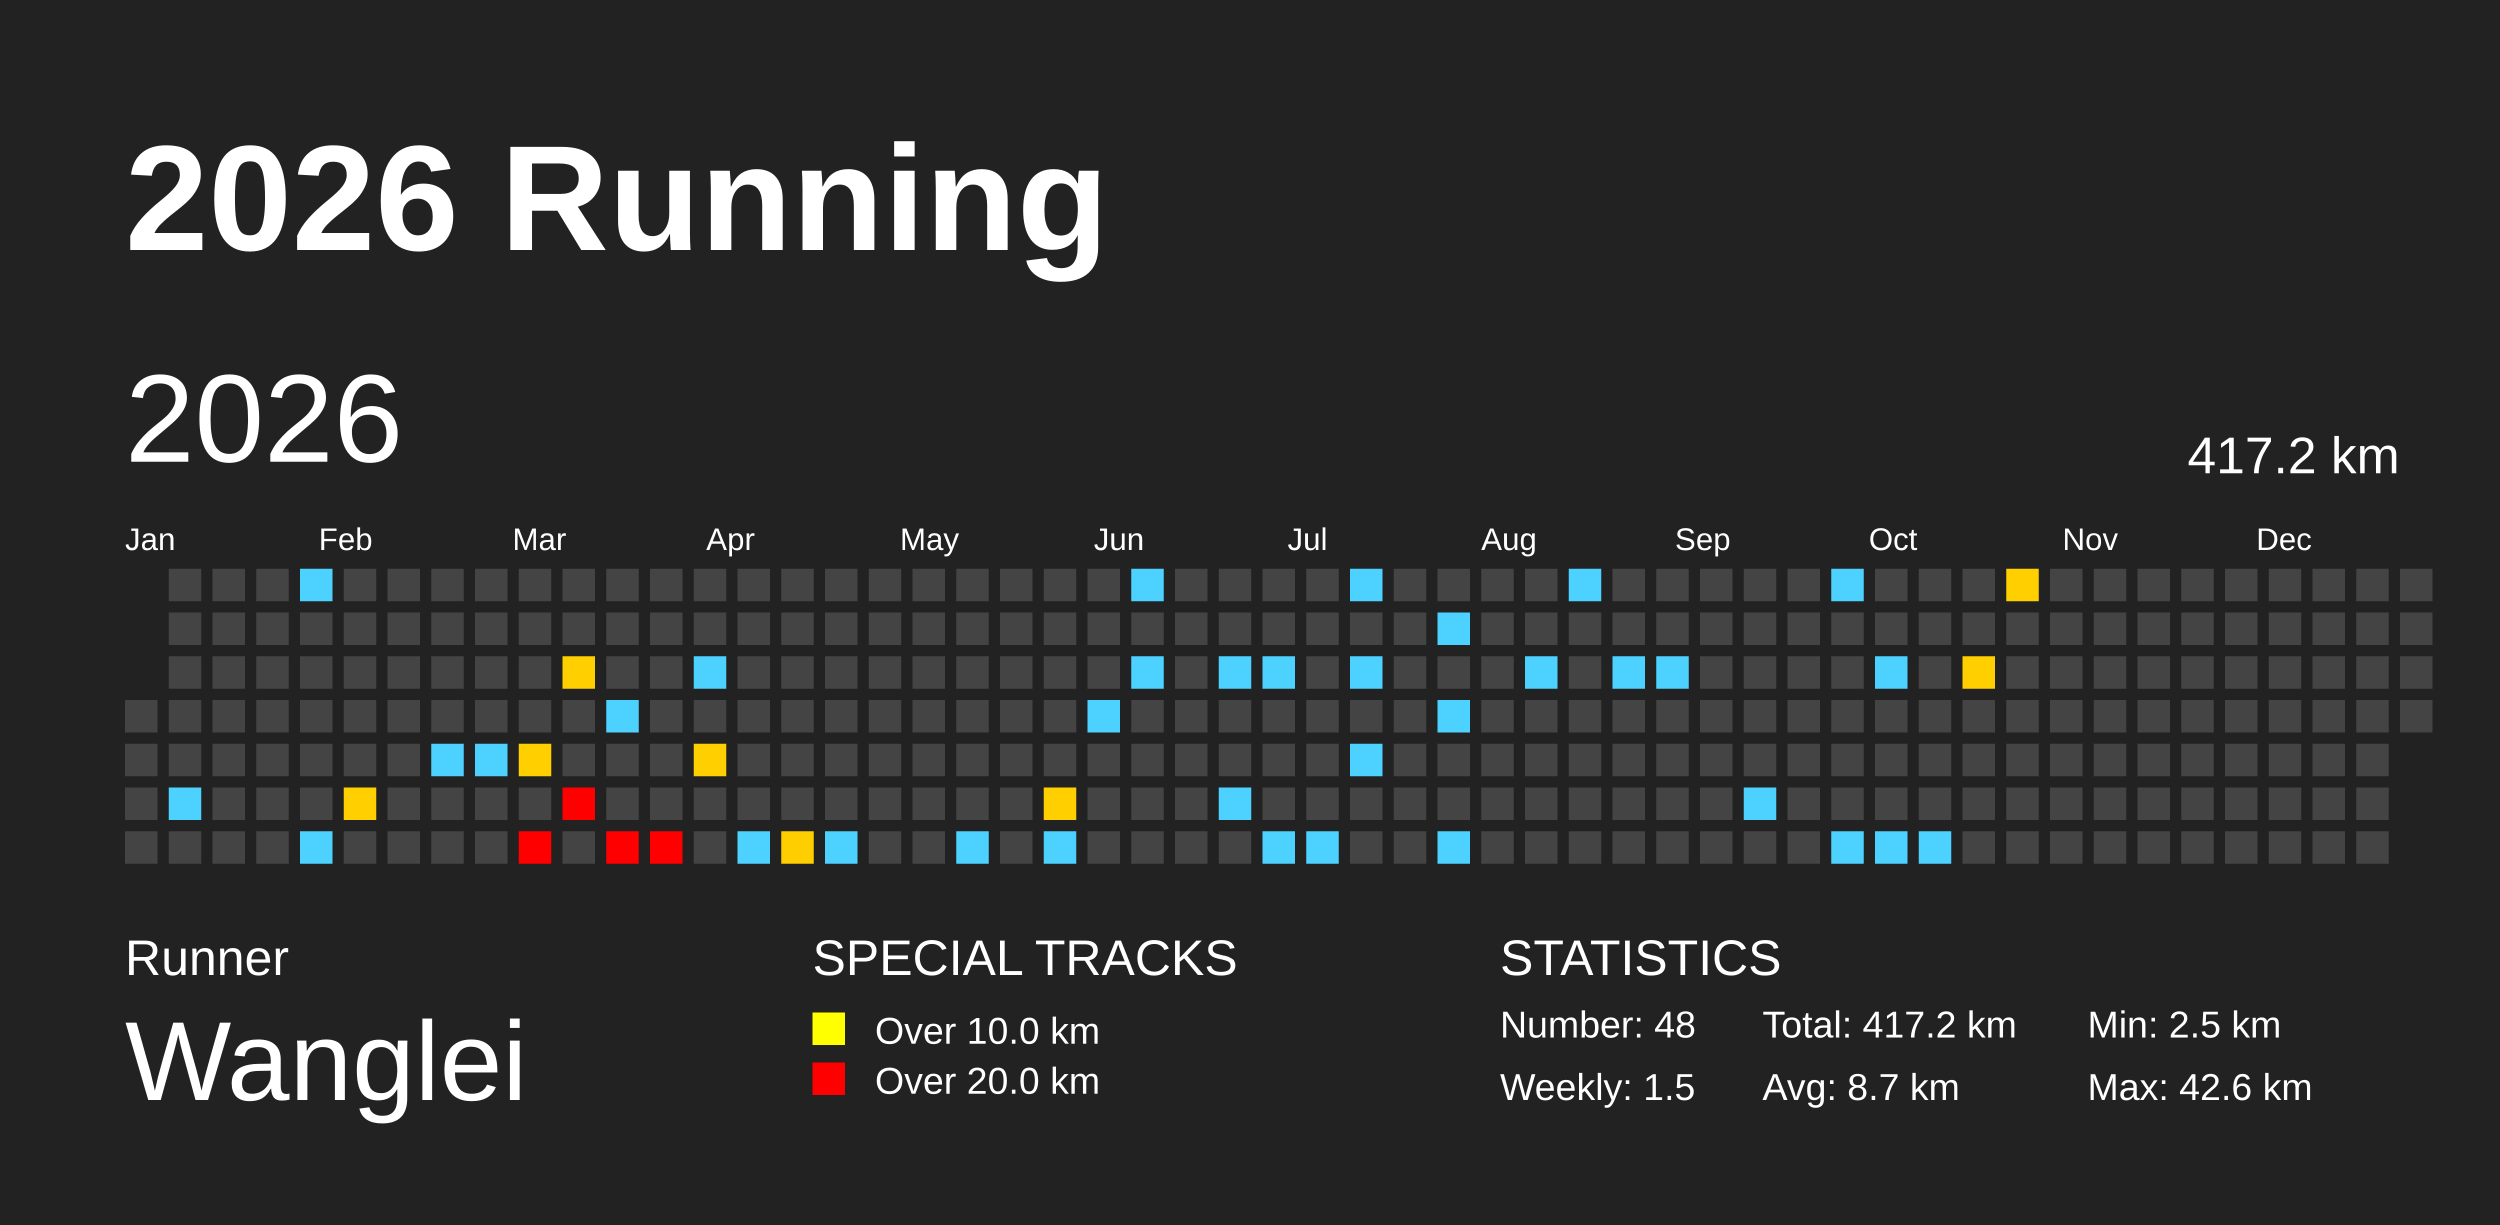
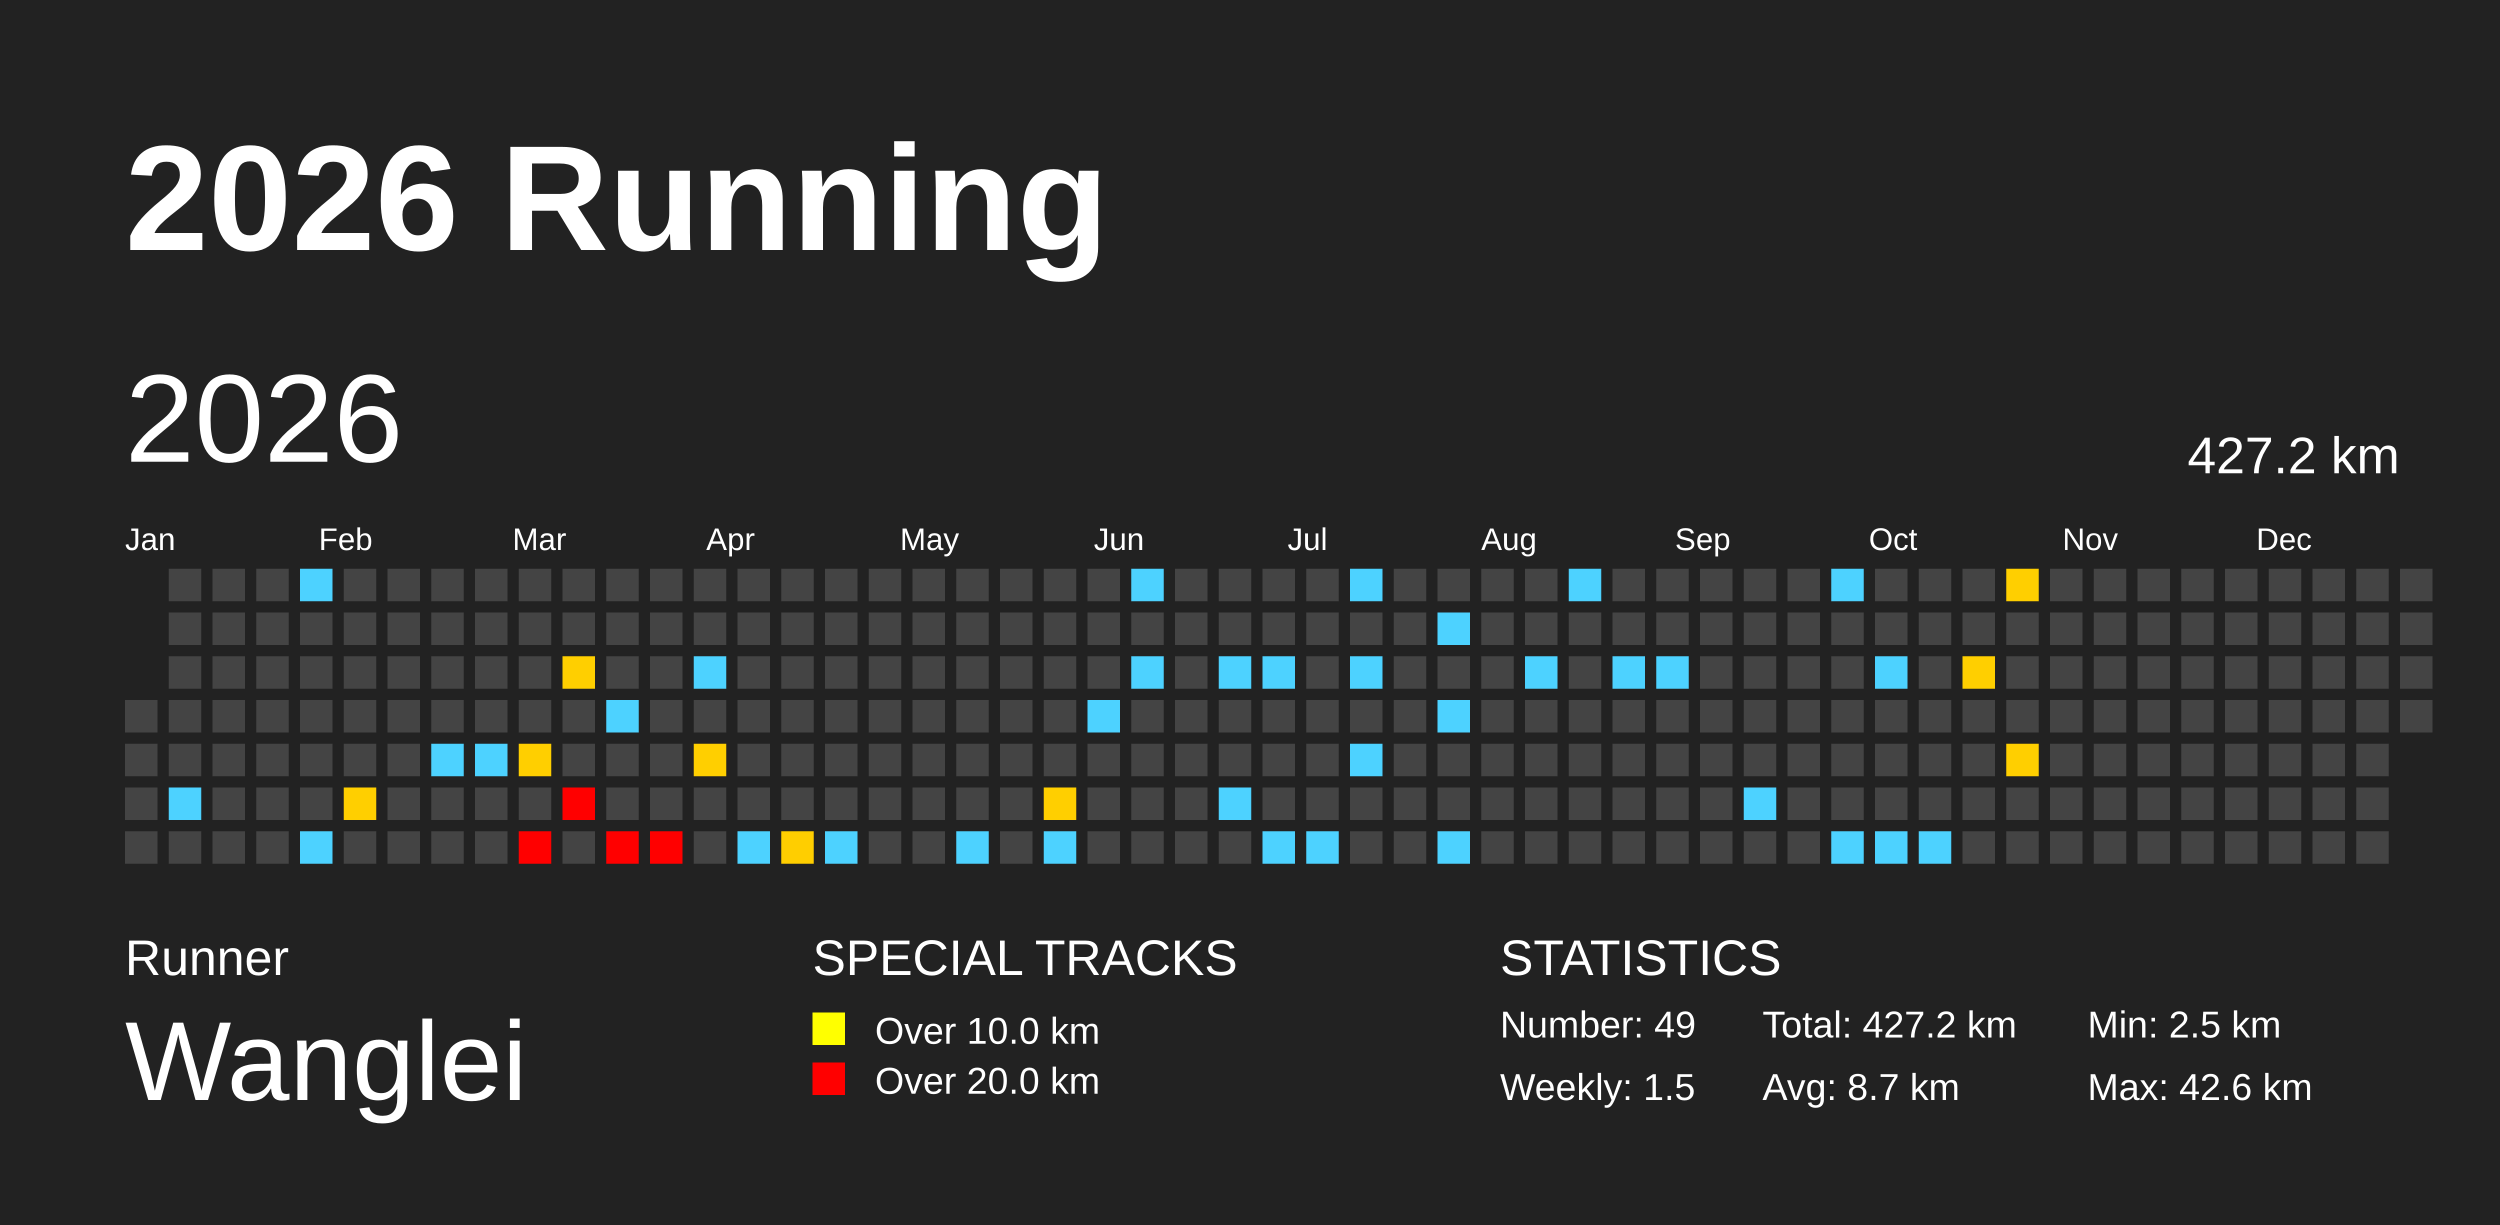
<svg xmlns="http://www.w3.org/2000/svg" baseProfile="full" height="98mm" version="1.1" viewBox="0,0,200,98" width="200mm">
  <defs>
    <pattern height="2" id="indoor-stripe" patternUnits="userSpaceOnUse" width="2">
      <line stroke="white" stroke-opacity="0.45" stroke-width="0.5" x1="0" x2="2" y1="2" y2="0" />
    </pattern>
  </defs>
  <rect fill="#222222" height="98" width="200" x="0" y="0" />
  <text fill="#FFFFFF" style="font-size:12px; font-family:Arial; font-weight:bold;" x="10" y="20">2026 Running</text>
  <text fill="#FFFFFF" style="font-size:4px; font-family:Arial" x="10" y="78">Runner</text>
  <text fill="#FFFFFF" style="font-size:9px; font-family:Arial" x="10" y="88">Wanglei</text>
  <text fill="#FFFFFF" style="font-size:4px; font-family:Arial" x="65" y="78">SPECIAL TRACKS</text>
  <rect fill="yellow" height="2.6" width="2.6" x="65" y="81" />
  <text fill="#FFFFFF" style="font-size:3px; font-family:Arial" x="70" y="83.5">Over 10.0 km</text>
  <rect fill="red" height="2.6" width="2.6" x="65" y="85" />
  <text fill="#FFFFFF" style="font-size:3px; font-family:Arial" x="70" y="87.5">Over 20.0 km</text>
  <text fill="#FFFFFF" style="font-size:4px; font-family:Arial" x="120" y="78">STATISTICS</text>
-   <text fill="#FFFFFF" style="font-size:3px; font-family:Arial" x="120" y="83">Number: 48</text>
+   <text fill="#FFFFFF" style="font-size:3px; font-family:Arial" x="120" y="83">Number: 49</text>
  <text fill="#FFFFFF" style="font-size:3px; font-family:Arial" x="120" y="88">Weekly: 1.5</text>
-   <text fill="#FFFFFF" style="font-size:3px; font-family:Arial" x="141" y="83">Total: 417.2 km</text>
+   <text fill="#FFFFFF" style="font-size:3px; font-family:Arial" x="141" y="83">Total: 427.2 km</text>
  <text fill="#FFFFFF" style="font-size:3px; font-family:Arial" x="141" y="88">Avg: 8.7 km</text>
  <text fill="#FFFFFF" style="font-size:3px; font-family:Arial" x="167" y="83">Min: 2.5 km</text>
  <text fill="#FFFFFF" style="font-size:3px; font-family:Arial" x="167" y="88">Max: 42.6 km</text>
  <text dominant-baseline="hanging" fill="#FFFFFF" style="font-size:10.0px; font-family:Arial;" x="10" y="30">2026</text>
-   <text dominant-baseline="hanging" fill="#FFFFFF" style="font-size:4.125px; font-family:Arial;" x="175" y="35">417.2 km</text>
+   <text dominant-baseline="hanging" fill="#FFFFFF" style="font-size:4.125px; font-family:Arial;" x="175" y="35">427.2 km</text>
  <text fill="#FFFFFF" style="font-size:2.5px; font-family:Arial" x="10.0" y="44">Jan</text>
  <text fill="#FFFFFF" style="font-size:2.5px; font-family:Arial" x="25.5" y="44">Feb</text>
  <text fill="#FFFFFF" style="font-size:2.5px; font-family:Arial" x="41.0" y="44">Mar</text>
  <text fill="#FFFFFF" style="font-size:2.5px; font-family:Arial" x="56.5" y="44">Apr</text>
  <text fill="#FFFFFF" style="font-size:2.5px; font-family:Arial" x="72.0" y="44">May</text>
  <text fill="#FFFFFF" style="font-size:2.5px; font-family:Arial" x="87.5" y="44">Jun</text>
  <text fill="#FFFFFF" style="font-size:2.5px; font-family:Arial" x="103.0" y="44">Jul</text>
  <text fill="#FFFFFF" style="font-size:2.5px; font-family:Arial" x="118.5" y="44">Aug</text>
  <text fill="#FFFFFF" style="font-size:2.5px; font-family:Arial" x="134.0" y="44">Sep</text>
  <text fill="#FFFFFF" style="font-size:2.5px; font-family:Arial" x="149.5" y="44">Oct</text>
  <text fill="#FFFFFF" style="font-size:2.5px; font-family:Arial" x="165.0" y="44">Nov</text>
  <text fill="#FFFFFF" style="font-size:2.5px; font-family:Arial" x="180.5" y="44">Dec</text>
  <rect fill="#444444" height="2.6" width="2.6" x="10.0" y="56.0" />
  <rect fill="#444444" height="2.6" width="2.6" x="10.0" y="59.5" />
  <rect fill="#444444" height="2.6" width="2.6" x="10.0" y="63.0" />
  <rect fill="#444444" height="2.6" width="2.6" x="10.0" y="66.5" />
  <rect fill="#444444" height="2.6" width="2.6" x="13.5" y="45.5" />
  <rect fill="#444444" height="2.6" width="2.6" x="13.5" y="49.0" />
  <rect fill="#444444" height="2.6" width="2.6" x="13.5" y="52.5" />
  <rect fill="#444444" height="2.6" width="2.6" x="13.5" y="56.0" />
  <rect fill="#444444" height="2.6" width="2.6" x="13.5" y="59.5" />
  <rect fill="#4dd2ff" height="2.6" width="2.6" x="13.5" y="63.0" />
  <rect fill="#444444" height="2.6" width="2.6" x="13.5" y="66.5" />
  <rect fill="#444444" height="2.6" width="2.6" x="17.0" y="45.5" />
  <rect fill="#444444" height="2.6" width="2.6" x="17.0" y="49.0" />
  <rect fill="#444444" height="2.6" width="2.6" x="17.0" y="52.5" />
  <rect fill="#444444" height="2.6" width="2.6" x="17.0" y="56.0" />
  <rect fill="#444444" height="2.6" width="2.6" x="17.0" y="59.5" />
  <rect fill="#444444" height="2.6" width="2.6" x="17.0" y="63.0" />
  <rect fill="#444444" height="2.6" width="2.6" x="17.0" y="66.5" />
  <rect fill="#444444" height="2.6" width="2.6" x="20.5" y="45.5" />
  <rect fill="#444444" height="2.6" width="2.6" x="20.5" y="49.0" />
  <rect fill="#444444" height="2.6" width="2.6" x="20.5" y="52.5" />
  <rect fill="#444444" height="2.6" width="2.6" x="20.5" y="56.0" />
  <rect fill="#444444" height="2.6" width="2.6" x="20.5" y="59.5" />
  <rect fill="#444444" height="2.6" width="2.6" x="20.5" y="63.0" />
  <rect fill="#444444" height="2.6" width="2.6" x="20.5" y="66.5" />
  <rect fill="#4dd2ff" height="2.6" width="2.6" x="24.0" y="45.5" />
  <rect fill="#444444" height="2.6" width="2.6" x="24.0" y="49.0" />
  <rect fill="#444444" height="2.6" width="2.6" x="24.0" y="52.5" />
  <rect fill="#444444" height="2.6" width="2.6" x="24.0" y="56.0" />
  <rect fill="#444444" height="2.6" width="2.6" x="24.0" y="59.5" />
  <rect fill="#444444" height="2.6" width="2.6" x="24.0" y="63.0" />
  <rect fill="#4dd2ff" height="2.6" width="2.6" x="24.0" y="66.5" />
  <rect fill="#444444" height="2.6" width="2.6" x="27.5" y="45.5" />
  <rect fill="#444444" height="2.6" width="2.6" x="27.5" y="49.0" />
  <rect fill="#444444" height="2.6" width="2.6" x="27.5" y="52.5" />
  <rect fill="#444444" height="2.6" width="2.6" x="27.5" y="56.0" />
  <rect fill="#444444" height="2.6" width="2.6" x="27.5" y="59.5" />
  <rect fill="#ffcf00" height="2.6" width="2.6" x="27.5" y="63.0" />
  <rect fill="#444444" height="2.6" width="2.6" x="27.5" y="66.5" />
  <rect fill="#444444" height="2.6" width="2.6" x="31.0" y="45.5" />
  <rect fill="#444444" height="2.6" width="2.6" x="31.0" y="49.0" />
  <rect fill="#444444" height="2.6" width="2.6" x="31.0" y="52.5" />
  <rect fill="#444444" height="2.6" width="2.6" x="31.0" y="56.0" />
  <rect fill="#444444" height="2.6" width="2.6" x="31.0" y="59.5" />
  <rect fill="#444444" height="2.6" width="2.6" x="31.0" y="63.0" />
  <rect fill="#444444" height="2.6" width="2.6" x="31.0" y="66.5" />
  <rect fill="#444444" height="2.6" width="2.6" x="34.5" y="45.5" />
  <rect fill="#444444" height="2.6" width="2.6" x="34.5" y="49.0" />
  <rect fill="#444444" height="2.6" width="2.6" x="34.5" y="52.5" />
  <rect fill="#444444" height="2.6" width="2.6" x="34.5" y="56.0" />
  <rect fill="#4dd2ff" height="2.6" width="2.6" x="34.5" y="59.5" />
  <rect fill="#444444" height="2.6" width="2.6" x="34.5" y="63.0" />
  <rect fill="#444444" height="2.6" width="2.6" x="34.5" y="66.5" />
  <rect fill="#444444" height="2.6" width="2.6" x="38.0" y="45.5" />
  <rect fill="#444444" height="2.6" width="2.6" x="38.0" y="49.0" />
  <rect fill="#444444" height="2.6" width="2.6" x="38.0" y="52.5" />
  <rect fill="#444444" height="2.6" width="2.6" x="38.0" y="56.0" />
  <rect fill="#4dd2ff" height="2.6" width="2.6" x="38.0" y="59.5" />
  <rect fill="#444444" height="2.6" width="2.6" x="38.0" y="63.0" />
  <rect fill="#444444" height="2.6" width="2.6" x="38.0" y="66.5" />
  <rect fill="#444444" height="2.6" width="2.6" x="41.5" y="45.5" />
  <rect fill="#444444" height="2.6" width="2.6" x="41.5" y="49.0" />
  <rect fill="#444444" height="2.6" width="2.6" x="41.5" y="52.5" />
  <rect fill="#444444" height="2.6" width="2.6" x="41.5" y="56.0" />
  <rect fill="#ffcf00" height="2.6" width="2.6" x="41.5" y="59.5" />
  <rect fill="#444444" height="2.6" width="2.6" x="41.5" y="63.0" />
  <rect fill="red" height="2.6" width="2.6" x="41.5" y="66.5" />
  <rect fill="#444444" height="2.6" width="2.6" x="45.0" y="45.5" />
  <rect fill="#444444" height="2.6" width="2.6" x="45.0" y="49.0" />
  <rect fill="#ffcf00" height="2.6" width="2.6" x="45.0" y="52.5" />
  <rect fill="#444444" height="2.6" width="2.6" x="45.0" y="56.0" />
  <rect fill="#444444" height="2.6" width="2.6" x="45.0" y="59.5" />
  <rect fill="red" height="2.6" width="2.6" x="45.0" y="63.0" />
  <rect fill="#444444" height="2.6" width="2.6" x="45.0" y="66.5" />
  <rect fill="#444444" height="2.6" width="2.6" x="48.5" y="45.5" />
  <rect fill="#444444" height="2.6" width="2.6" x="48.5" y="49.0" />
  <rect fill="#444444" height="2.6" width="2.6" x="48.5" y="52.5" />
  <rect fill="#4dd2ff" height="2.6" width="2.6" x="48.5" y="56.0" />
  <rect fill="#444444" height="2.6" width="2.6" x="48.5" y="59.5" />
  <rect fill="#444444" height="2.6" width="2.6" x="48.5" y="63.0" />
  <rect fill="red" height="2.6" width="2.6" x="48.5" y="66.5" />
  <rect fill="#444444" height="2.6" width="2.6" x="52.0" y="45.5" />
  <rect fill="#444444" height="2.6" width="2.6" x="52.0" y="49.0" />
  <rect fill="#444444" height="2.6" width="2.6" x="52.0" y="52.5" />
  <rect fill="#444444" height="2.6" width="2.6" x="52.0" y="56.0" />
  <rect fill="#444444" height="2.6" width="2.6" x="52.0" y="59.5" />
  <rect fill="#444444" height="2.6" width="2.6" x="52.0" y="63.0" />
  <rect fill="red" height="2.6" width="2.6" x="52.0" y="66.5" />
  <rect fill="#444444" height="2.6" width="2.6" x="55.5" y="45.5" />
  <rect fill="#444444" height="2.6" width="2.6" x="55.5" y="49.0" />
  <rect fill="#4dd2ff" height="2.6" width="2.6" x="55.5" y="52.5" />
  <rect fill="#444444" height="2.6" width="2.6" x="55.5" y="56.0" />
  <rect fill="#ffcf00" height="2.6" width="2.6" x="55.5" y="59.5" />
  <rect fill="#444444" height="2.6" width="2.6" x="55.5" y="63.0" />
  <rect fill="#444444" height="2.6" width="2.6" x="55.5" y="66.5" />
  <rect fill="#444444" height="2.6" width="2.6" x="59.0" y="45.5" />
  <rect fill="#444444" height="2.6" width="2.6" x="59.0" y="49.0" />
  <rect fill="#444444" height="2.6" width="2.6" x="59.0" y="52.5" />
  <rect fill="#444444" height="2.6" width="2.6" x="59.0" y="56.0" />
  <rect fill="#444444" height="2.6" width="2.6" x="59.0" y="59.5" />
  <rect fill="#444444" height="2.6" width="2.6" x="59.0" y="63.0" />
  <rect fill="#4dd2ff" height="2.6" width="2.6" x="59.0" y="66.5" />
  <rect fill="#444444" height="2.6" width="2.6" x="62.5" y="45.5" />
  <rect fill="#444444" height="2.6" width="2.6" x="62.5" y="49.0" />
  <rect fill="#444444" height="2.6" width="2.6" x="62.5" y="52.5" />
  <rect fill="#444444" height="2.6" width="2.6" x="62.5" y="56.0" />
  <rect fill="#444444" height="2.6" width="2.6" x="62.5" y="59.5" />
  <rect fill="#444444" height="2.6" width="2.6" x="62.5" y="63.0" />
  <rect fill="#ffce00" height="2.6" width="2.6" x="62.5" y="66.5" />
  <rect fill="#444444" height="2.6" width="2.6" x="66.0" y="45.5" />
  <rect fill="#444444" height="2.6" width="2.6" x="66.0" y="49.0" />
  <rect fill="#444444" height="2.6" width="2.6" x="66.0" y="52.5" />
  <rect fill="#444444" height="2.6" width="2.6" x="66.0" y="56.0" />
  <rect fill="#444444" height="2.6" width="2.6" x="66.0" y="59.5" />
  <rect fill="#444444" height="2.6" width="2.6" x="66.0" y="63.0" />
  <rect fill="#4dd2ff" height="2.6" width="2.6" x="66.0" y="66.5" />
  <rect fill="#444444" height="2.6" width="2.6" x="69.5" y="45.5" />
  <rect fill="#444444" height="2.6" width="2.6" x="69.5" y="49.0" />
  <rect fill="#444444" height="2.6" width="2.6" x="69.5" y="52.5" />
  <rect fill="#444444" height="2.6" width="2.6" x="69.5" y="56.0" />
  <rect fill="#444444" height="2.6" width="2.6" x="69.5" y="59.5" />
  <rect fill="#444444" height="2.6" width="2.6" x="69.5" y="63.0" />
  <rect fill="#444444" height="2.6" width="2.6" x="69.5" y="66.5" />
  <rect fill="#444444" height="2.6" width="2.6" x="73.0" y="45.5" />
  <rect fill="#444444" height="2.6" width="2.6" x="73.0" y="49.0" />
  <rect fill="#444444" height="2.6" width="2.6" x="73.0" y="52.5" />
  <rect fill="#444444" height="2.6" width="2.6" x="73.0" y="56.0" />
  <rect fill="#444444" height="2.6" width="2.6" x="73.0" y="59.5" />
  <rect fill="#444444" height="2.6" width="2.6" x="73.0" y="63.0" />
  <rect fill="#444444" height="2.6" width="2.6" x="73.0" y="66.5" />
  <rect fill="#444444" height="2.6" width="2.6" x="76.5" y="45.5" />
  <rect fill="#444444" height="2.6" width="2.6" x="76.5" y="49.0" />
  <rect fill="#444444" height="2.6" width="2.6" x="76.5" y="52.5" />
  <rect fill="#444444" height="2.6" width="2.6" x="76.5" y="56.0" />
  <rect fill="#444444" height="2.6" width="2.6" x="76.5" y="59.5" />
  <rect fill="#444444" height="2.6" width="2.6" x="76.5" y="63.0" />
  <rect fill="#4dd2ff" height="2.6" width="2.6" x="76.5" y="66.5" />
  <rect fill="#444444" height="2.6" width="2.6" x="80.0" y="45.5" />
  <rect fill="#444444" height="2.6" width="2.6" x="80.0" y="49.0" />
  <rect fill="#444444" height="2.6" width="2.6" x="80.0" y="52.5" />
  <rect fill="#444444" height="2.6" width="2.6" x="80.0" y="56.0" />
  <rect fill="#444444" height="2.6" width="2.6" x="80.0" y="59.5" />
  <rect fill="#444444" height="2.6" width="2.6" x="80.0" y="63.0" />
  <rect fill="#444444" height="2.6" width="2.6" x="80.0" y="66.5" />
  <rect fill="#444444" height="2.6" width="2.6" x="83.5" y="45.5" />
  <rect fill="#444444" height="2.6" width="2.6" x="83.5" y="49.0" />
  <rect fill="#444444" height="2.6" width="2.6" x="83.5" y="52.5" />
  <rect fill="#444444" height="2.6" width="2.6" x="83.5" y="56.0" />
  <rect fill="#444444" height="2.6" width="2.6" x="83.5" y="59.5" />
  <rect fill="#ffcf00" height="2.6" width="2.6" x="83.5" y="63.0" />
  <rect fill="#4dd2ff" height="2.6" width="2.6" x="83.5" y="66.5" />
  <rect fill="#444444" height="2.6" width="2.6" x="87.0" y="45.5" />
  <rect fill="#444444" height="2.6" width="2.6" x="87.0" y="49.0" />
  <rect fill="#444444" height="2.6" width="2.6" x="87.0" y="52.5" />
  <rect fill="#4dd2ff" height="2.6" width="2.6" x="87.0" y="56.0" />
  <rect fill="#444444" height="2.6" width="2.6" x="87.0" y="59.5" />
  <rect fill="#444444" height="2.6" width="2.6" x="87.0" y="63.0" />
  <rect fill="#444444" height="2.6" width="2.6" x="87.0" y="66.5" />
  <rect fill="#4dd2ff" height="2.6" width="2.6" x="90.5" y="45.5" />
  <rect fill="#444444" height="2.6" width="2.6" x="90.5" y="49.0" />
  <rect fill="#4dd2ff" height="2.6" width="2.6" x="90.5" y="52.5" />
  <rect fill="#444444" height="2.6" width="2.6" x="90.5" y="56.0" />
  <rect fill="#444444" height="2.6" width="2.6" x="90.5" y="59.5" />
  <rect fill="#444444" height="2.6" width="2.6" x="90.5" y="63.0" />
  <rect fill="#444444" height="2.6" width="2.6" x="90.5" y="66.5" />
  <rect fill="#444444" height="2.6" width="2.6" x="94.0" y="45.5" />
  <rect fill="#444444" height="2.6" width="2.6" x="94.0" y="49.0" />
  <rect fill="#444444" height="2.6" width="2.6" x="94.0" y="52.5" />
  <rect fill="#444444" height="2.6" width="2.6" x="94.0" y="56.0" />
  <rect fill="#444444" height="2.6" width="2.6" x="94.0" y="59.5" />
  <rect fill="#444444" height="2.6" width="2.6" x="94.0" y="63.0" />
  <rect fill="#444444" height="2.6" width="2.6" x="94.0" y="66.5" />
  <rect fill="#444444" height="2.6" width="2.6" x="97.5" y="45.5" />
  <rect fill="#444444" height="2.6" width="2.6" x="97.5" y="49.0" />
  <rect fill="#4dd2ff" height="2.6" width="2.6" x="97.5" y="52.5" />
  <rect fill="#444444" height="2.6" width="2.6" x="97.5" y="56.0" />
  <rect fill="#444444" height="2.6" width="2.6" x="97.5" y="59.5" />
  <rect fill="#4dd2ff" height="2.6" width="2.6" x="97.5" y="63.0" />
  <rect fill="#444444" height="2.6" width="2.6" x="97.5" y="66.5" />
  <rect fill="#444444" height="2.6" width="2.6" x="101.0" y="45.5" />
  <rect fill="#444444" height="2.6" width="2.6" x="101.0" y="49.0" />
  <rect fill="#4dd2ff" height="2.6" width="2.6" x="101.0" y="52.5" />
  <rect fill="#444444" height="2.6" width="2.6" x="101.0" y="56.0" />
  <rect fill="#444444" height="2.6" width="2.6" x="101.0" y="59.5" />
  <rect fill="#444444" height="2.6" width="2.6" x="101.0" y="63.0" />
  <rect fill="#4dd2ff" height="2.6" width="2.6" x="101.0" y="66.5" />
  <rect fill="#444444" height="2.6" width="2.6" x="104.5" y="45.5" />
  <rect fill="#444444" height="2.6" width="2.6" x="104.5" y="49.0" />
  <rect fill="#444444" height="2.6" width="2.6" x="104.5" y="52.5" />
  <rect fill="#444444" height="2.6" width="2.6" x="104.5" y="56.0" />
  <rect fill="#444444" height="2.6" width="2.6" x="104.5" y="59.5" />
  <rect fill="#444444" height="2.6" width="2.6" x="104.5" y="63.0" />
  <rect fill="#4dd2ff" height="2.6" width="2.6" x="104.5" y="66.5" />
  <rect fill="#4dd2ff" height="2.6" width="2.6" x="108.0" y="45.5" />
  <rect fill="#444444" height="2.6" width="2.6" x="108.0" y="49.0" />
  <rect fill="#4dd2ff" height="2.6" width="2.6" x="108.0" y="52.5" />
  <rect fill="#444444" height="2.6" width="2.6" x="108.0" y="56.0" />
  <rect fill="#4dd2ff" height="2.6" width="2.6" x="108.0" y="59.5" />
  <rect fill="#444444" height="2.6" width="2.6" x="108.0" y="63.0" />
  <rect fill="#444444" height="2.6" width="2.6" x="108.0" y="66.5" />
  <rect fill="#444444" height="2.6" width="2.6" x="111.5" y="45.5" />
  <rect fill="#444444" height="2.6" width="2.6" x="111.5" y="49.0" />
  <rect fill="#444444" height="2.6" width="2.6" x="111.5" y="52.5" />
  <rect fill="#444444" height="2.6" width="2.6" x="111.5" y="56.0" />
  <rect fill="#444444" height="2.6" width="2.6" x="111.5" y="59.5" />
  <rect fill="#444444" height="2.6" width="2.6" x="111.5" y="63.0" />
  <rect fill="#444444" height="2.6" width="2.6" x="111.5" y="66.5" />
  <rect fill="#444444" height="2.6" width="2.6" x="115.0" y="45.5" />
  <rect fill="#4dd2ff" height="2.6" width="2.6" x="115.0" y="49.0" />
  <rect fill="#444444" height="2.6" width="2.6" x="115.0" y="52.5" />
  <rect fill="#4dd2ff" height="2.6" width="2.6" x="115.0" y="56.0" />
  <rect fill="#444444" height="2.6" width="2.6" x="115.0" y="59.5" />
  <rect fill="#444444" height="2.6" width="2.6" x="115.0" y="63.0" />
  <rect fill="#4dd2ff" height="2.6" width="2.6" x="115.0" y="66.5" />
  <rect fill="#444444" height="2.6" width="2.6" x="118.5" y="45.5" />
  <rect fill="#444444" height="2.6" width="2.6" x="118.5" y="49.0" />
  <rect fill="#444444" height="2.6" width="2.6" x="118.5" y="52.5" />
  <rect fill="#444444" height="2.6" width="2.6" x="118.5" y="56.0" />
  <rect fill="#444444" height="2.6" width="2.6" x="118.5" y="59.5" />
  <rect fill="#444444" height="2.6" width="2.6" x="118.5" y="63.0" />
  <rect fill="#444444" height="2.6" width="2.6" x="118.5" y="66.5" />
  <rect fill="#444444" height="2.6" width="2.6" x="122.0" y="45.5" />
  <rect fill="#444444" height="2.6" width="2.6" x="122.0" y="49.0" />
  <rect fill="#4dd2ff" height="2.6" width="2.6" x="122.0" y="52.5" />
  <rect fill="#444444" height="2.6" width="2.6" x="122.0" y="56.0" />
  <rect fill="#444444" height="2.6" width="2.6" x="122.0" y="59.5" />
  <rect fill="#444444" height="2.6" width="2.6" x="122.0" y="63.0" />
  <rect fill="#444444" height="2.6" width="2.6" x="122.0" y="66.5" />
  <rect fill="#4dd2ff" height="2.6" width="2.6" x="125.5" y="45.5" />
  <rect fill="#444444" height="2.6" width="2.6" x="125.5" y="49.0" />
  <rect fill="#444444" height="2.6" width="2.6" x="125.5" y="52.5" />
  <rect fill="#444444" height="2.6" width="2.6" x="125.5" y="56.0" />
  <rect fill="#444444" height="2.6" width="2.6" x="125.5" y="59.5" />
  <rect fill="#444444" height="2.6" width="2.6" x="125.5" y="63.0" />
  <rect fill="#444444" height="2.6" width="2.6" x="125.5" y="66.5" />
  <rect fill="#444444" height="2.6" width="2.6" x="129.0" y="45.5" />
  <rect fill="#444444" height="2.6" width="2.6" x="129.0" y="49.0" />
  <rect fill="#4dd2ff" height="2.6" width="2.6" x="129.0" y="52.5" />
  <rect fill="#444444" height="2.6" width="2.6" x="129.0" y="56.0" />
  <rect fill="#444444" height="2.6" width="2.6" x="129.0" y="59.5" />
  <rect fill="#444444" height="2.6" width="2.6" x="129.0" y="63.0" />
  <rect fill="#444444" height="2.6" width="2.6" x="129.0" y="66.5" />
  <rect fill="#444444" height="2.6" width="2.6" x="132.5" y="45.5" />
  <rect fill="#444444" height="2.6" width="2.6" x="132.5" y="49.0" />
  <rect fill="#4dd2ff" height="2.6" width="2.6" x="132.5" y="52.5" />
  <rect fill="#444444" height="2.6" width="2.6" x="132.5" y="56.0" />
  <rect fill="#444444" height="2.6" width="2.6" x="132.5" y="59.5" />
  <rect fill="#444444" height="2.6" width="2.6" x="132.5" y="63.0" />
  <rect fill="#444444" height="2.6" width="2.6" x="132.5" y="66.5" />
  <rect fill="#444444" height="2.6" width="2.6" x="136.0" y="45.5" />
  <rect fill="#444444" height="2.6" width="2.6" x="136.0" y="49.0" />
  <rect fill="#444444" height="2.6" width="2.6" x="136.0" y="52.5" />
  <rect fill="#444444" height="2.6" width="2.6" x="136.0" y="56.0" />
  <rect fill="#444444" height="2.6" width="2.6" x="136.0" y="59.5" />
  <rect fill="#444444" height="2.6" width="2.6" x="136.0" y="63.0" />
  <rect fill="#444444" height="2.6" width="2.6" x="136.0" y="66.5" />
  <rect fill="#444444" height="2.6" width="2.6" x="139.5" y="45.5" />
  <rect fill="#444444" height="2.6" width="2.6" x="139.5" y="49.0" />
  <rect fill="#444444" height="2.6" width="2.6" x="139.5" y="52.5" />
  <rect fill="#444444" height="2.6" width="2.6" x="139.5" y="56.0" />
  <rect fill="#444444" height="2.6" width="2.6" x="139.5" y="59.5" />
  <rect fill="#4dd2ff" height="2.6" width="2.6" x="139.5" y="63.0" />
  <rect fill="#444444" height="2.6" width="2.6" x="139.5" y="66.5" />
  <rect fill="#444444" height="2.6" width="2.6" x="143.0" y="45.5" />
  <rect fill="#444444" height="2.6" width="2.6" x="143.0" y="49.0" />
  <rect fill="#444444" height="2.6" width="2.6" x="143.0" y="52.5" />
  <rect fill="#444444" height="2.6" width="2.6" x="143.0" y="56.0" />
  <rect fill="#444444" height="2.6" width="2.6" x="143.0" y="59.5" />
  <rect fill="#444444" height="2.6" width="2.6" x="143.0" y="63.0" />
  <rect fill="#444444" height="2.6" width="2.6" x="143.0" y="66.5" />
  <rect fill="#4dd2ff" height="2.6" width="2.6" x="146.5" y="45.5" />
  <rect fill="#444444" height="2.6" width="2.6" x="146.5" y="49.0" />
  <rect fill="#444444" height="2.6" width="2.6" x="146.5" y="52.5" />
  <rect fill="#444444" height="2.6" width="2.6" x="146.5" y="56.0" />
  <rect fill="#444444" height="2.6" width="2.6" x="146.5" y="59.5" />
  <rect fill="#444444" height="2.6" width="2.6" x="146.5" y="63.0" />
  <rect fill="#4dd2ff" height="2.6" width="2.6" x="146.5" y="66.5" />
  <rect fill="#444444" height="2.6" width="2.6" x="150.0" y="45.5" />
  <rect fill="#444444" height="2.6" width="2.6" x="150.0" y="49.0" />
  <rect fill="#4dd2ff" height="2.6" width="2.6" x="150.0" y="52.5" />
  <rect fill="#444444" height="2.6" width="2.6" x="150.0" y="56.0" />
  <rect fill="#444444" height="2.6" width="2.6" x="150.0" y="59.5" />
  <rect fill="#444444" height="2.6" width="2.6" x="150.0" y="63.0" />
  <rect fill="#4dd2ff" height="2.6" width="2.6" x="150.0" y="66.5" />
  <rect fill="#444444" height="2.6" width="2.6" x="153.5" y="45.5" />
  <rect fill="#444444" height="2.6" width="2.6" x="153.5" y="49.0" />
  <rect fill="#444444" height="2.6" width="2.6" x="153.5" y="52.5" />
  <rect fill="#444444" height="2.6" width="2.6" x="153.5" y="56.0" />
  <rect fill="#444444" height="2.6" width="2.6" x="153.5" y="59.5" />
  <rect fill="#444444" height="2.6" width="2.6" x="153.5" y="63.0" />
  <rect fill="#4dd2ff" height="2.6" width="2.6" x="153.5" y="66.5" />
  <rect fill="#444444" height="2.6" width="2.6" x="157.0" y="45.5" />
  <rect fill="#444444" height="2.6" width="2.6" x="157.0" y="49.0" />
  <rect fill="#ffcf00" height="2.6" width="2.6" x="157.0" y="52.5" />
  <rect fill="#444444" height="2.6" width="2.6" x="157.0" y="56.0" />
  <rect fill="#444444" height="2.6" width="2.6" x="157.0" y="59.5" />
  <rect fill="#444444" height="2.6" width="2.6" x="157.0" y="63.0" />
  <rect fill="#444444" height="2.6" width="2.6" x="157.0" y="66.5" />
  <rect fill="#ffcf00" height="2.6" width="2.6" x="160.5" y="45.5" />
  <rect fill="#444444" height="2.6" width="2.6" x="160.5" y="49.0" />
  <rect fill="#444444" height="2.6" width="2.6" x="160.5" y="52.5" />
  <rect fill="#444444" height="2.6" width="2.6" x="160.5" y="56.0" />
-   <rect fill="#444444" height="2.6" width="2.6" x="160.5" y="59.5" />
+   <rect fill="#ffcf00" height="2.6" width="2.6" x="160.5" y="59.5" />
  <rect fill="#444444" height="2.6" width="2.6" x="160.5" y="63.0" />
  <rect fill="#444444" height="2.6" width="2.6" x="160.5" y="66.5" />
  <rect fill="#444444" height="2.6" width="2.6" x="164.0" y="45.5" />
  <rect fill="#444444" height="2.6" width="2.6" x="164.0" y="49.0" />
  <rect fill="#444444" height="2.6" width="2.6" x="164.0" y="52.5" />
  <rect fill="#444444" height="2.6" width="2.6" x="164.0" y="56.0" />
  <rect fill="#444444" height="2.6" width="2.6" x="164.0" y="59.5" />
  <rect fill="#444444" height="2.6" width="2.6" x="164.0" y="63.0" />
  <rect fill="#444444" height="2.6" width="2.6" x="164.0" y="66.5" />
  <rect fill="#444444" height="2.6" width="2.6" x="167.5" y="45.5" />
  <rect fill="#444444" height="2.6" width="2.6" x="167.5" y="49.0" />
  <rect fill="#444444" height="2.6" width="2.6" x="167.5" y="52.5" />
  <rect fill="#444444" height="2.6" width="2.6" x="167.5" y="56.0" />
  <rect fill="#444444" height="2.6" width="2.6" x="167.5" y="59.5" />
  <rect fill="#444444" height="2.6" width="2.6" x="167.5" y="63.0" />
  <rect fill="#444444" height="2.6" width="2.6" x="167.5" y="66.5" />
  <rect fill="#444444" height="2.6" width="2.6" x="171.0" y="45.5" />
  <rect fill="#444444" height="2.6" width="2.6" x="171.0" y="49.0" />
  <rect fill="#444444" height="2.6" width="2.6" x="171.0" y="52.5" />
  <rect fill="#444444" height="2.6" width="2.6" x="171.0" y="56.0" />
  <rect fill="#444444" height="2.6" width="2.6" x="171.0" y="59.5" />
  <rect fill="#444444" height="2.6" width="2.6" x="171.0" y="63.0" />
  <rect fill="#444444" height="2.6" width="2.6" x="171.0" y="66.5" />
  <rect fill="#444444" height="2.6" width="2.6" x="174.5" y="45.5" />
  <rect fill="#444444" height="2.6" width="2.6" x="174.5" y="49.0" />
  <rect fill="#444444" height="2.6" width="2.6" x="174.5" y="52.5" />
  <rect fill="#444444" height="2.6" width="2.6" x="174.5" y="56.0" />
  <rect fill="#444444" height="2.6" width="2.6" x="174.5" y="59.5" />
  <rect fill="#444444" height="2.6" width="2.6" x="174.5" y="63.0" />
  <rect fill="#444444" height="2.6" width="2.6" x="174.5" y="66.5" />
  <rect fill="#444444" height="2.6" width="2.6" x="178.0" y="45.5" />
  <rect fill="#444444" height="2.6" width="2.6" x="178.0" y="49.0" />
  <rect fill="#444444" height="2.6" width="2.6" x="178.0" y="52.5" />
  <rect fill="#444444" height="2.6" width="2.6" x="178.0" y="56.0" />
  <rect fill="#444444" height="2.6" width="2.6" x="178.0" y="59.5" />
  <rect fill="#444444" height="2.6" width="2.6" x="178.0" y="63.0" />
  <rect fill="#444444" height="2.6" width="2.6" x="178.0" y="66.5" />
  <rect fill="#444444" height="2.6" width="2.6" x="181.5" y="45.5" />
  <rect fill="#444444" height="2.6" width="2.6" x="181.5" y="49.0" />
  <rect fill="#444444" height="2.6" width="2.6" x="181.5" y="52.5" />
  <rect fill="#444444" height="2.6" width="2.6" x="181.5" y="56.0" />
  <rect fill="#444444" height="2.6" width="2.6" x="181.5" y="59.5" />
  <rect fill="#444444" height="2.6" width="2.6" x="181.5" y="63.0" />
  <rect fill="#444444" height="2.6" width="2.6" x="181.5" y="66.5" />
  <rect fill="#444444" height="2.6" width="2.6" x="185.0" y="45.5" />
  <rect fill="#444444" height="2.6" width="2.6" x="185.0" y="49.0" />
  <rect fill="#444444" height="2.6" width="2.6" x="185.0" y="52.5" />
  <rect fill="#444444" height="2.6" width="2.6" x="185.0" y="56.0" />
  <rect fill="#444444" height="2.6" width="2.6" x="185.0" y="59.5" />
  <rect fill="#444444" height="2.6" width="2.6" x="185.0" y="63.0" />
  <rect fill="#444444" height="2.6" width="2.6" x="185.0" y="66.5" />
  <rect fill="#444444" height="2.6" width="2.6" x="188.5" y="45.5" />
  <rect fill="#444444" height="2.6" width="2.6" x="188.5" y="49.0" />
  <rect fill="#444444" height="2.6" width="2.6" x="188.5" y="52.5" />
  <rect fill="#444444" height="2.6" width="2.6" x="188.5" y="56.0" />
  <rect fill="#444444" height="2.6" width="2.6" x="188.5" y="59.5" />
  <rect fill="#444444" height="2.6" width="2.6" x="188.5" y="63.0" />
  <rect fill="#444444" height="2.6" width="2.6" x="188.5" y="66.5" />
  <rect fill="#444444" height="2.6" width="2.6" x="192.0" y="45.5" />
  <rect fill="#444444" height="2.6" width="2.6" x="192.0" y="49.0" />
  <rect fill="#444444" height="2.6" width="2.6" x="192.0" y="52.5" />
  <rect fill="#444444" height="2.6" width="2.6" x="192.0" y="56.0" />
</svg>
